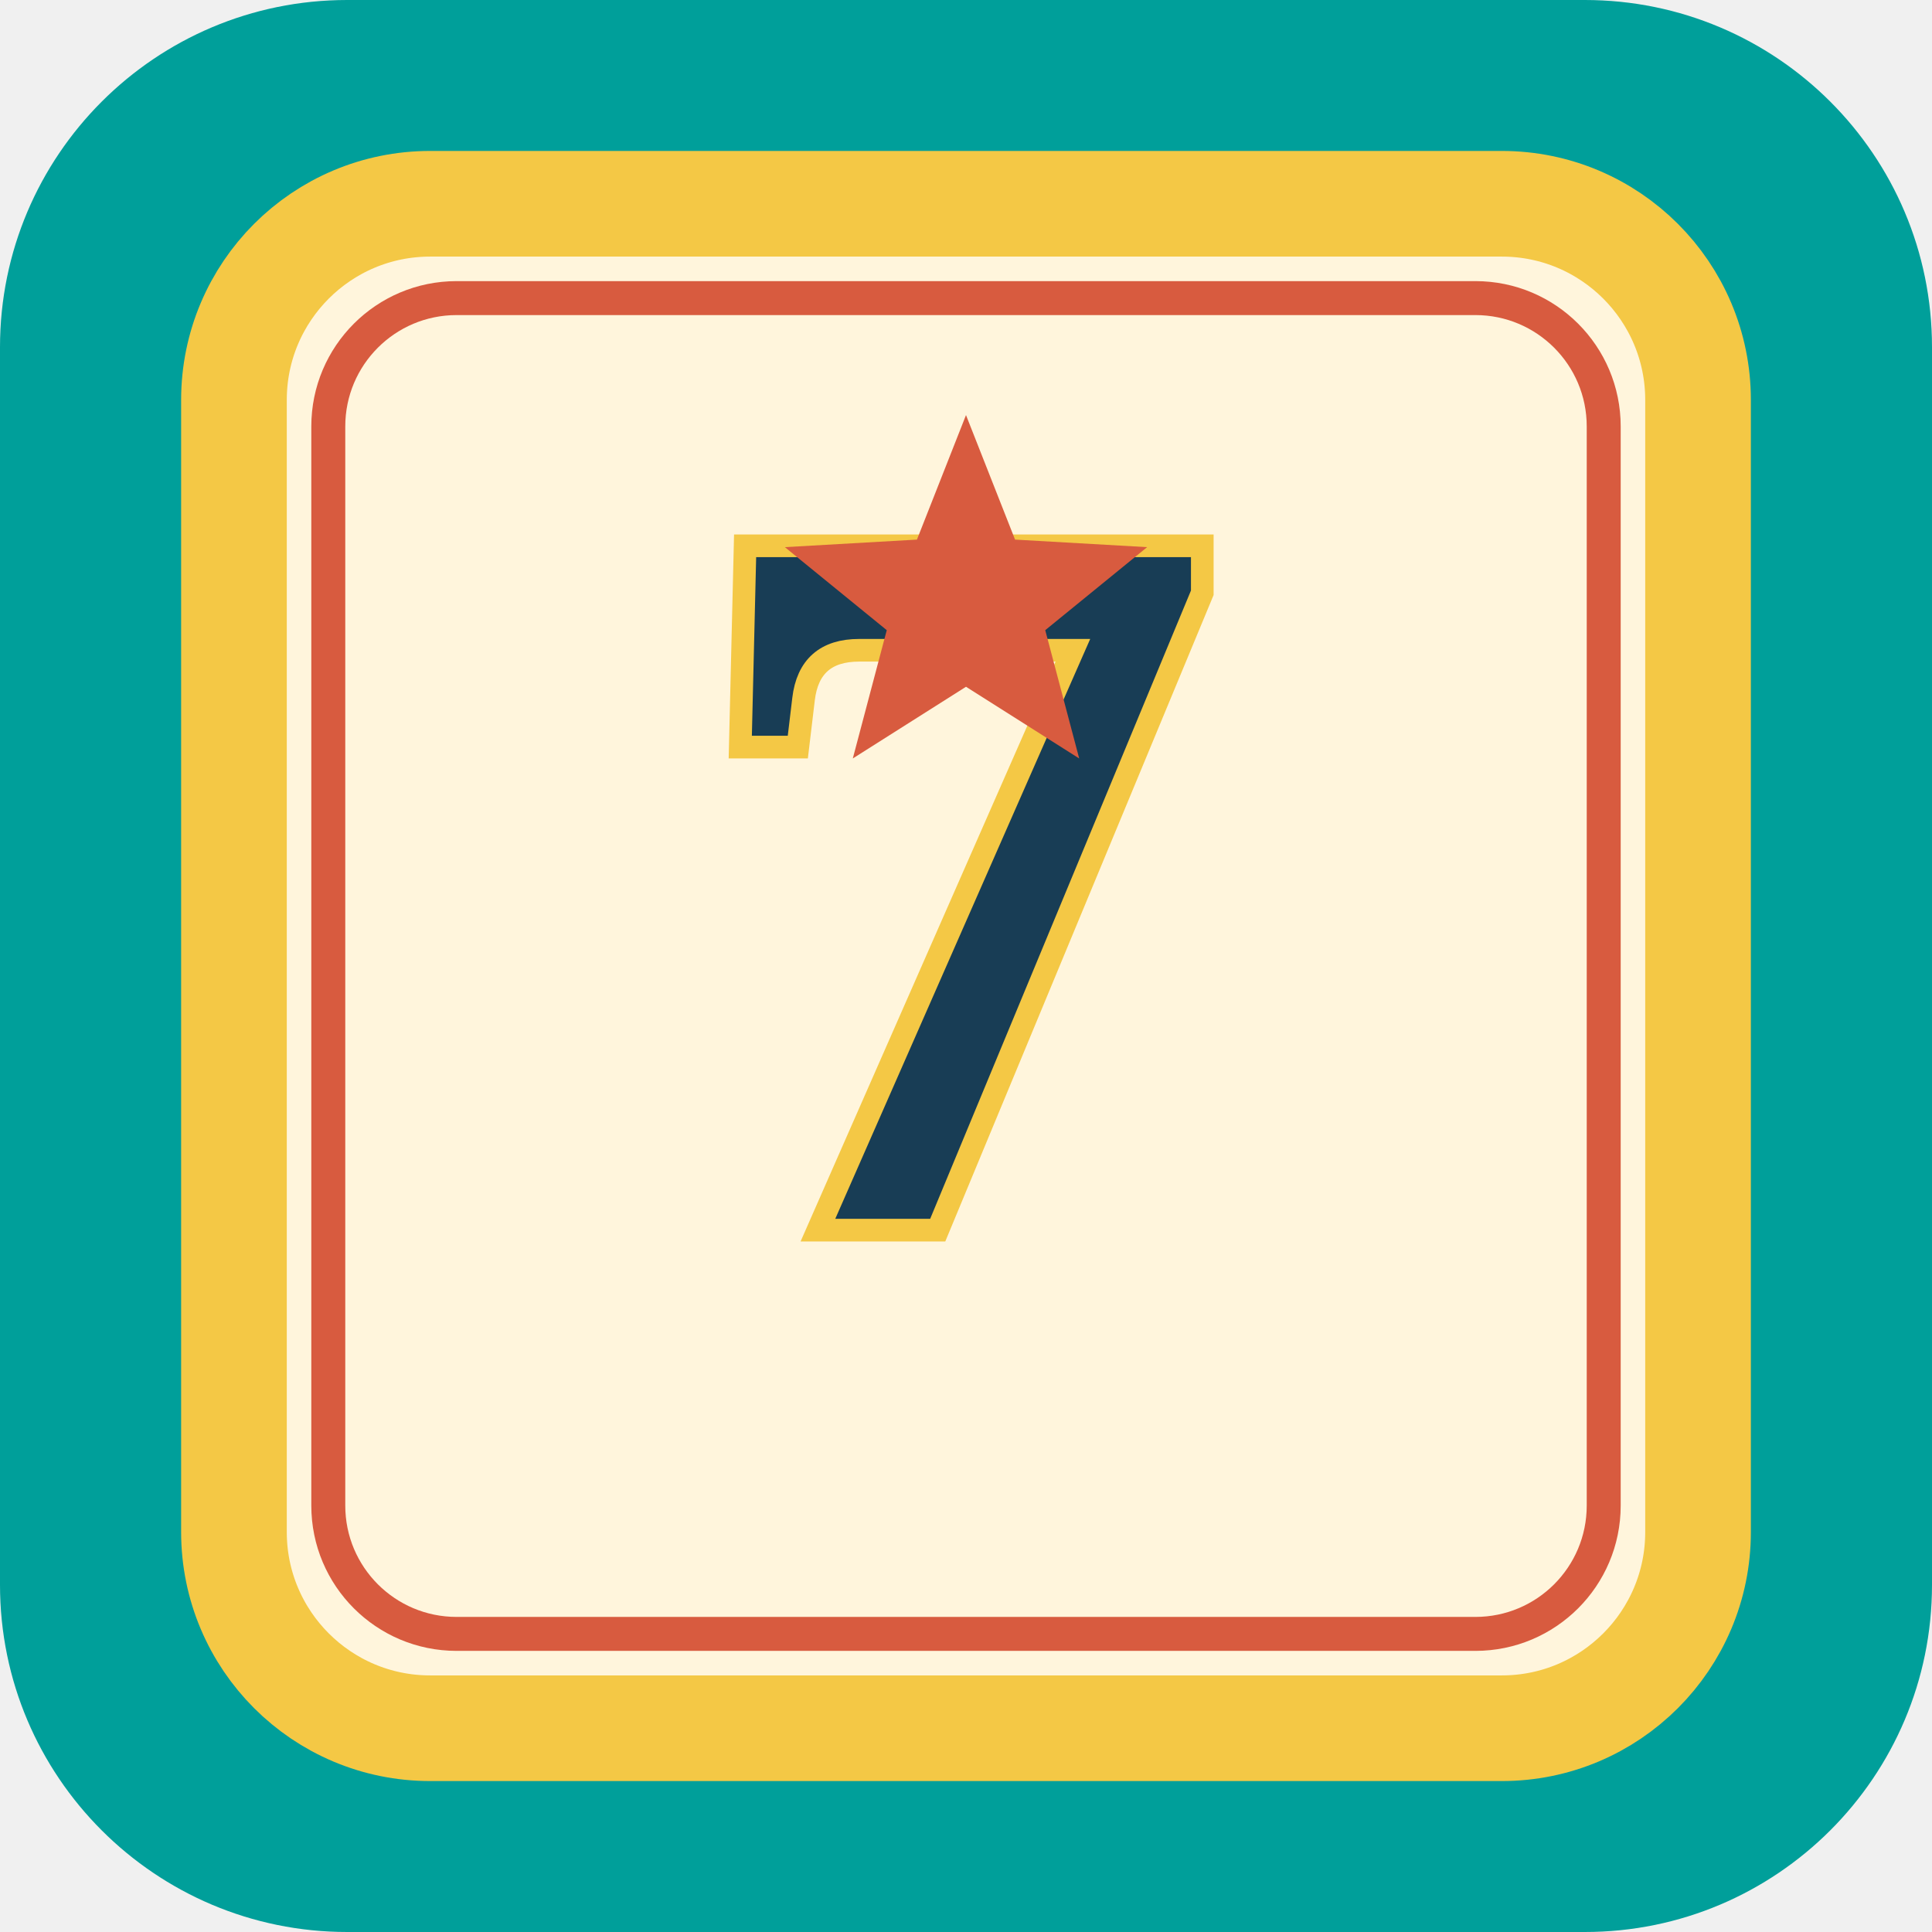
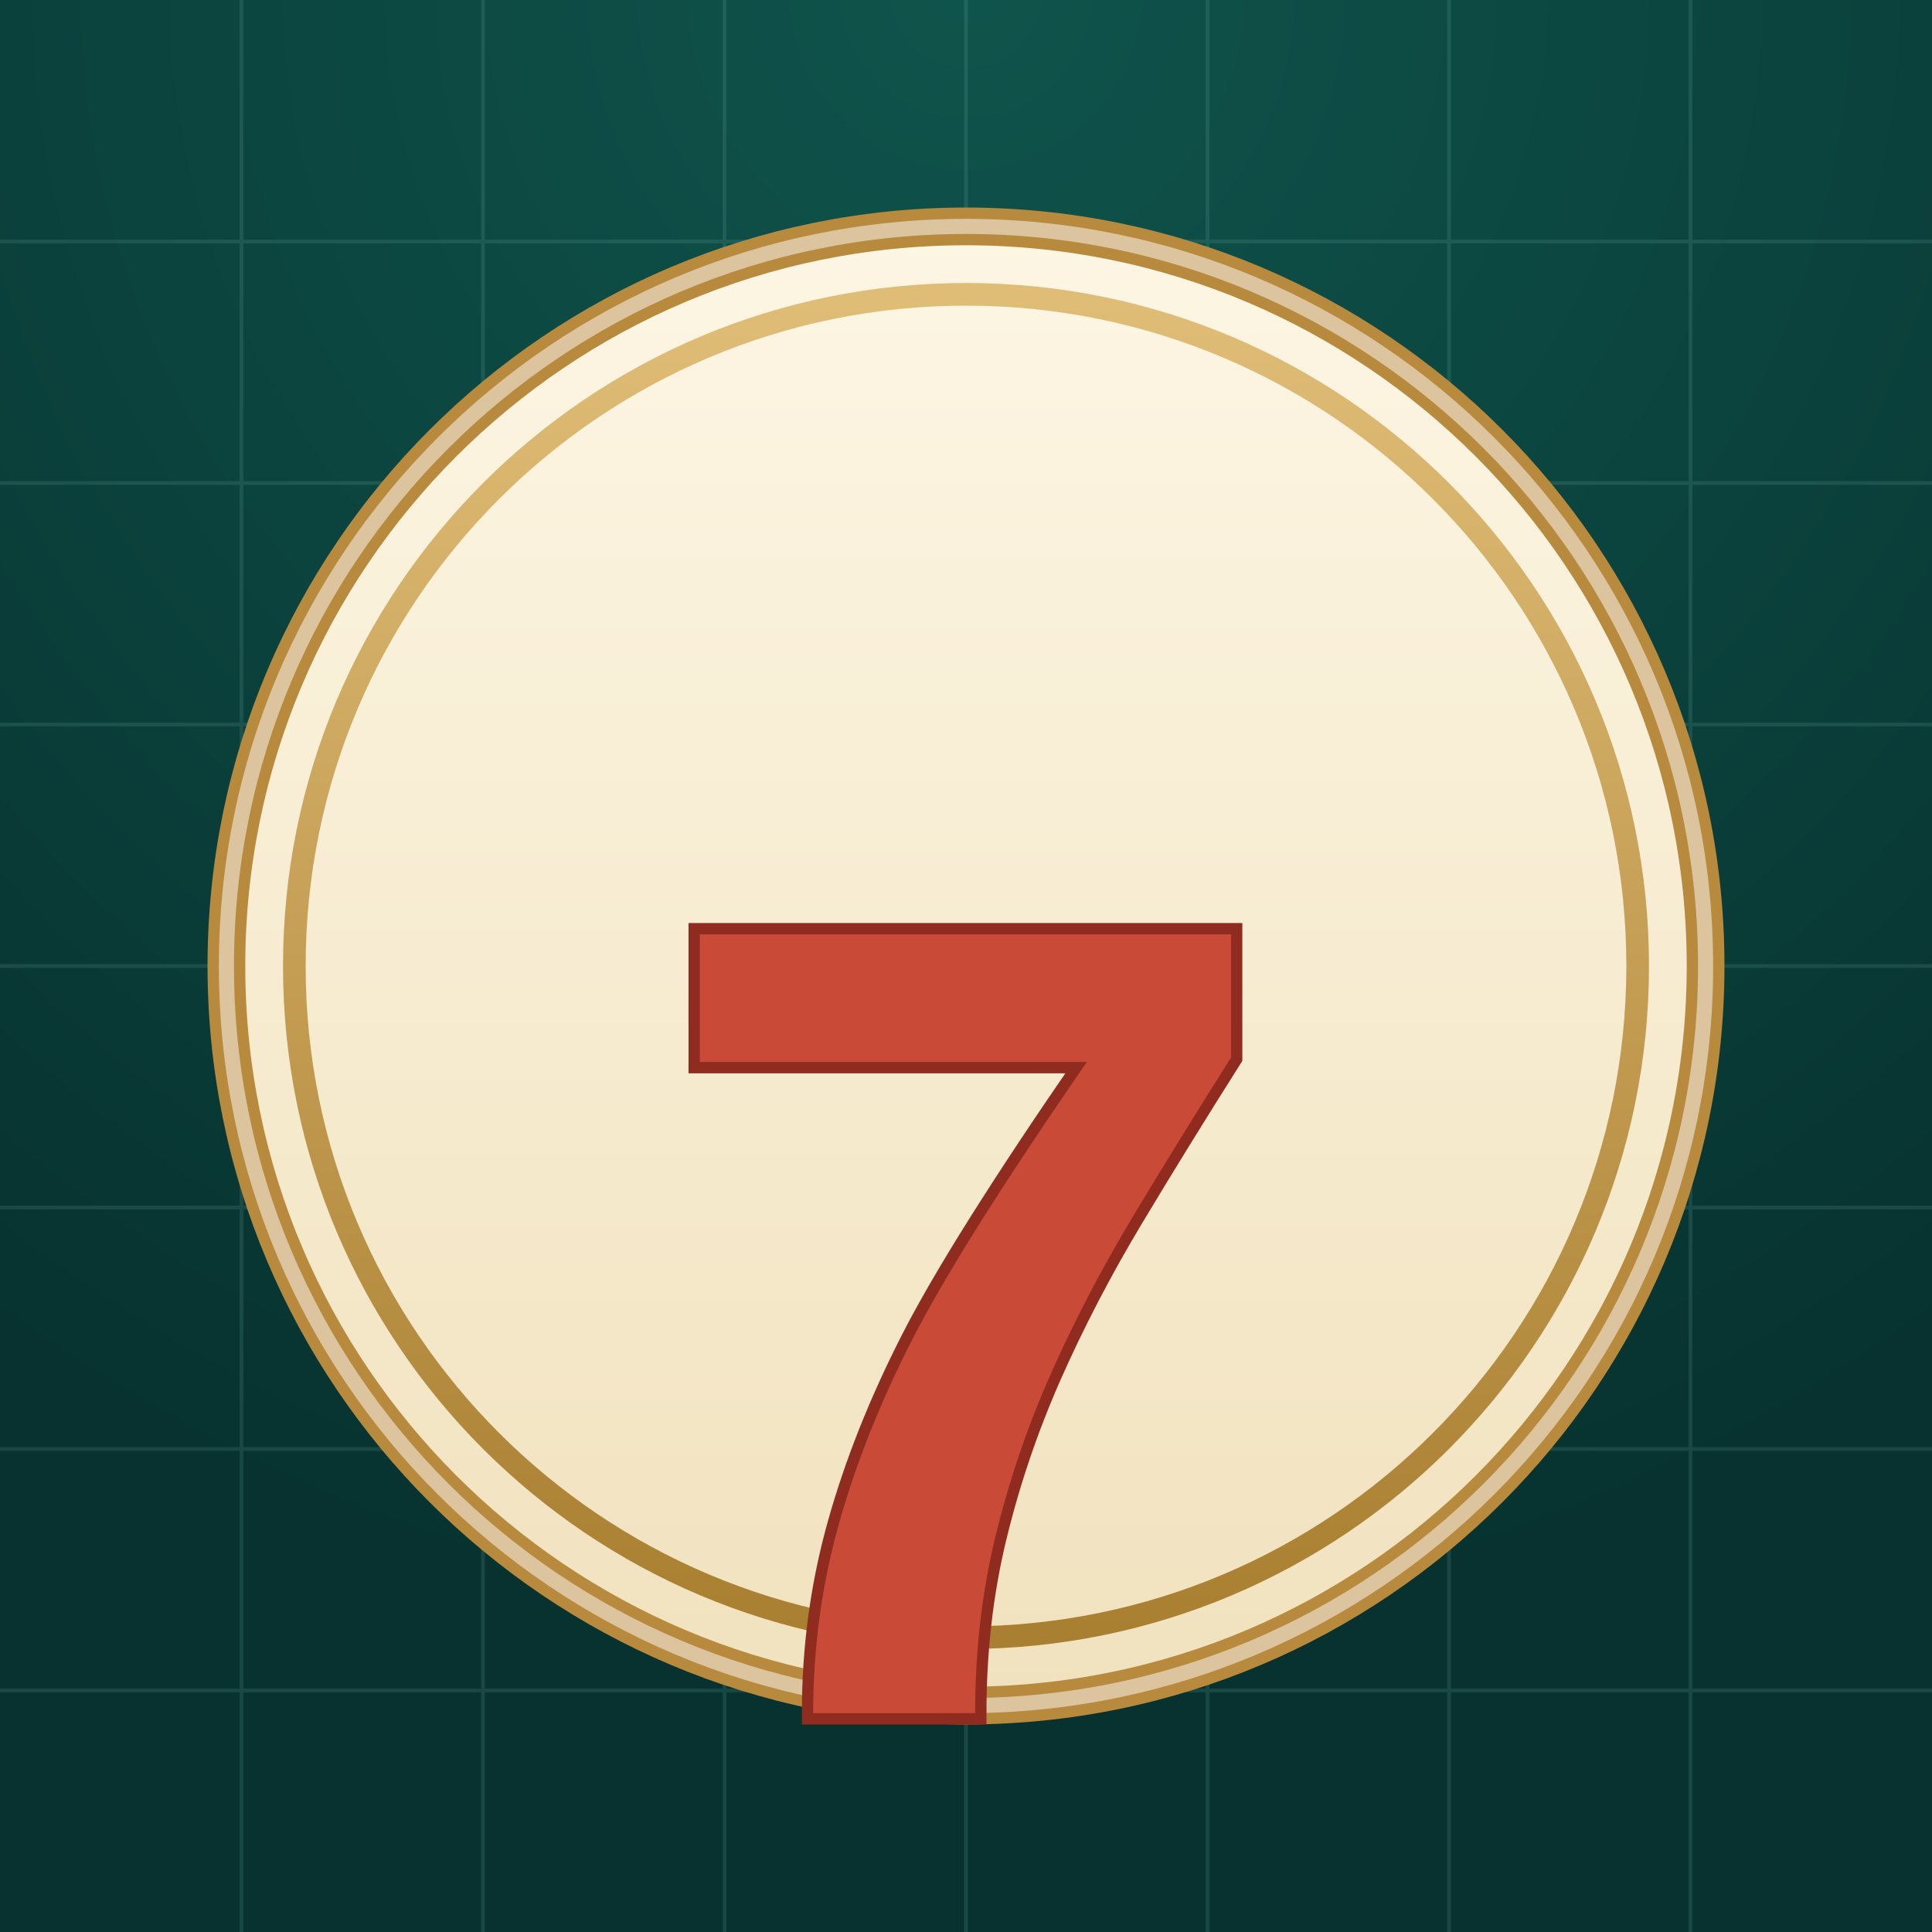
<svg xmlns="http://www.w3.org/2000/svg" viewBox="0 0 512 512">
-   <rect width="512" height="512" rx="92" fill="#009f9a" />
-   <rect x="62" y="54" width="388" height="404" rx="52" fill="#fff5dc" stroke="#f4c845" stroke-width="28" />
-   <rect x="87" y="79" width="338" height="354" rx="34" fill="none" stroke="#d85b3f" stroke-width="9" />
-   <text x="256" y="326" text-anchor="middle" font-family="Georgia,serif" font-size="254" font-weight="bold" fill="#183d55" stroke="#f4c845" stroke-width="6">7</text>
-   <path d="M256 110l13 33 35 2-27 22 9 34-30-19-30 19 9-34-27-22 35-2z" fill="#d85b3f" />
+   <defs>
+     <radialGradient id="table" cx="50%" cy="0%" r="85%">
+       <stop offset="0%" stop-color="#0f544c" />
+       <stop offset="55%" stop-color="#0b423d" />
+       <stop offset="100%" stop-color="#07322f" />
+     </radialGradient>
+     <linearGradient id="gold" x1="0" y1="0" x2="0" y2="1">
+       <stop offset="0%" stop-color="#e0bd77" />
+       <stop offset="100%" stop-color="#a97f31" />
+     </linearGradient>
+     <linearGradient id="cream" x1="0" y1="0" x2="0" y2="1">
+       <stop offset="0%" stop-color="#fdf6e4" />
+       <stop offset="100%" stop-color="#f1e2be" />
+     </linearGradient>
+   </defs>
+   <rect width="512" height="512" fill="url(#table)" />
+   <g stroke="#8ec9c2" stroke-width="1" opacity="0.14">
+     <path d="M0,64 H512 M0,128 H512 M0,192 H512 M0,256 H512 M0,320 H512 M0,384 H512 M0,448 H512" />
+     <path d="M64,0 V512 M128,0 V512 M192,0 V512 M256,0 V512 M320,0 V512 M384,0 V512 M448,0 V512" />
+   </g>
+   <rect width="512" height="512" fill="black" opacity="0.001" />
+   <rect width="512" height="512" fill="url(#table)" opacity="0" />
+   <circle cx="256" cy="256" r="196" fill="url(#cream)" stroke="#b88a3d" stroke-width="10" />
+   <circle cx="256" cy="256" r="196" fill="none" stroke="#ffffff" stroke-opacity="0.5" stroke-width="4" />
+   <circle cx="256" cy="256" r="178" fill="none" stroke="url(#gold)" stroke-width="6" />
+   <text x="256" y="350" text-anchor="middle" dominant-baseline="central" font-family="'Arial Black', Arial, Helvetica, sans-serif" font-weight="900" font-size="300" fill="#c94a37" stroke="#8f2c1f" stroke-width="6" paint-order="stroke fill">7</text>
</svg>
